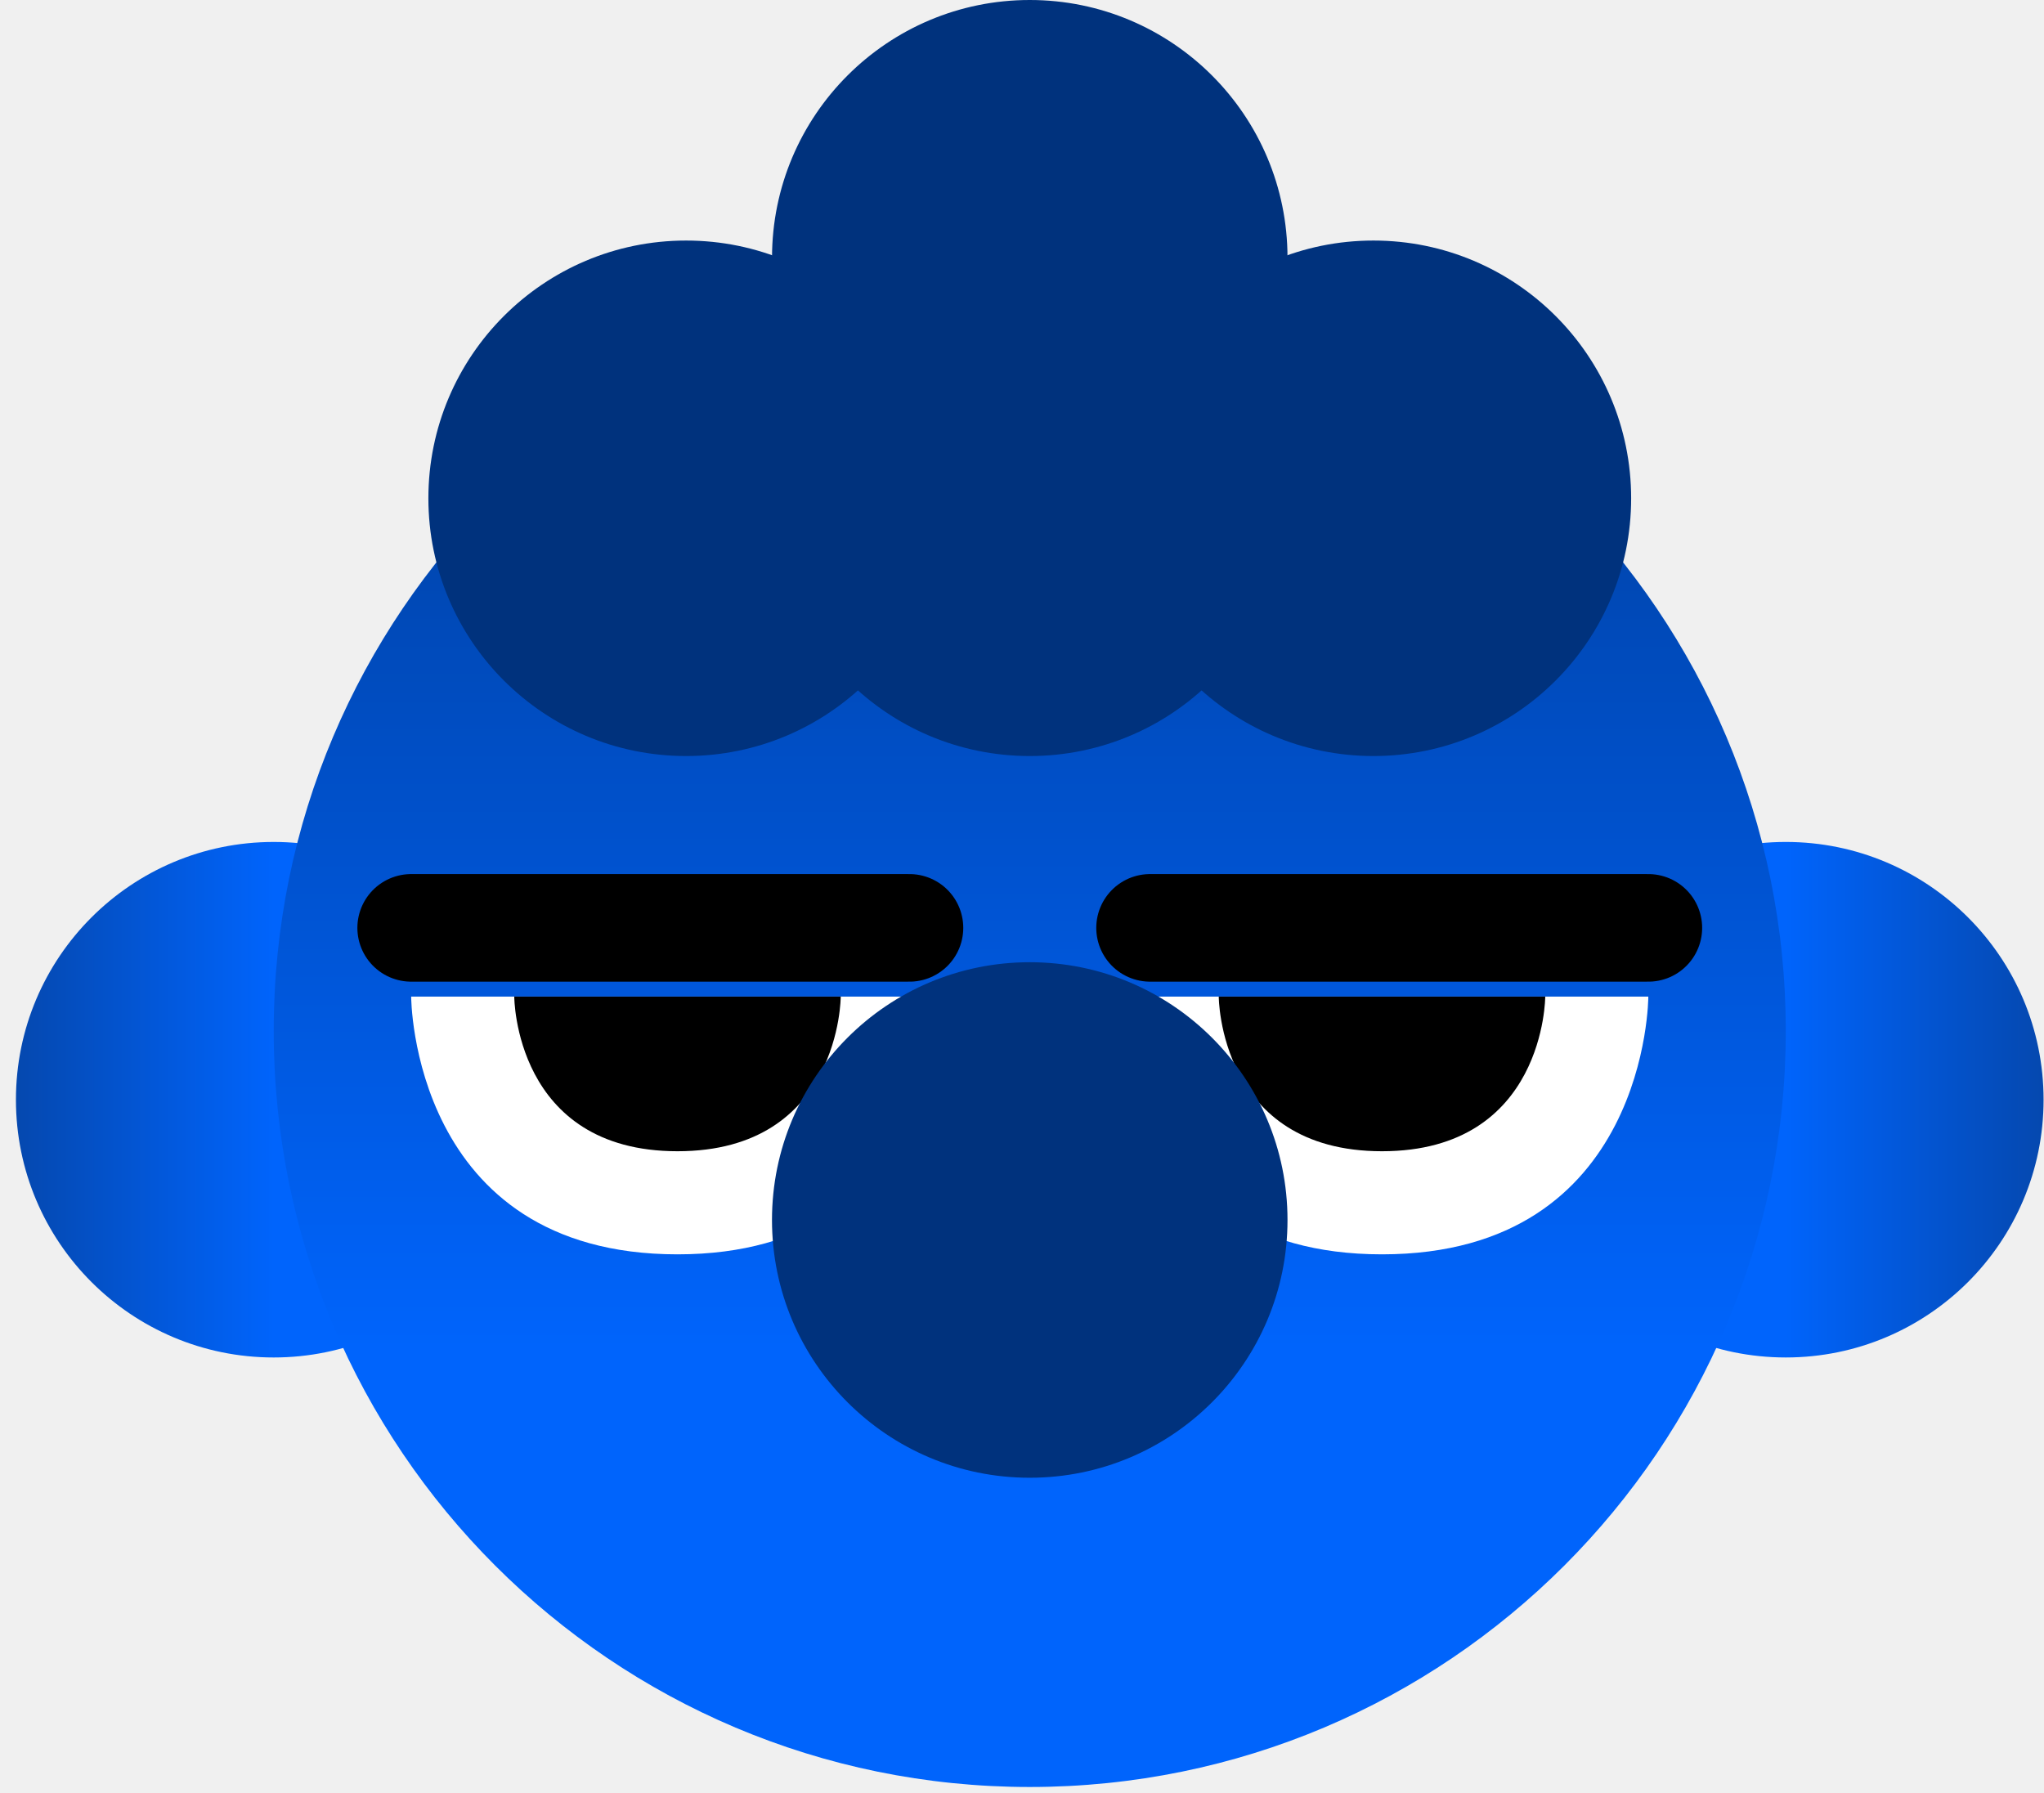
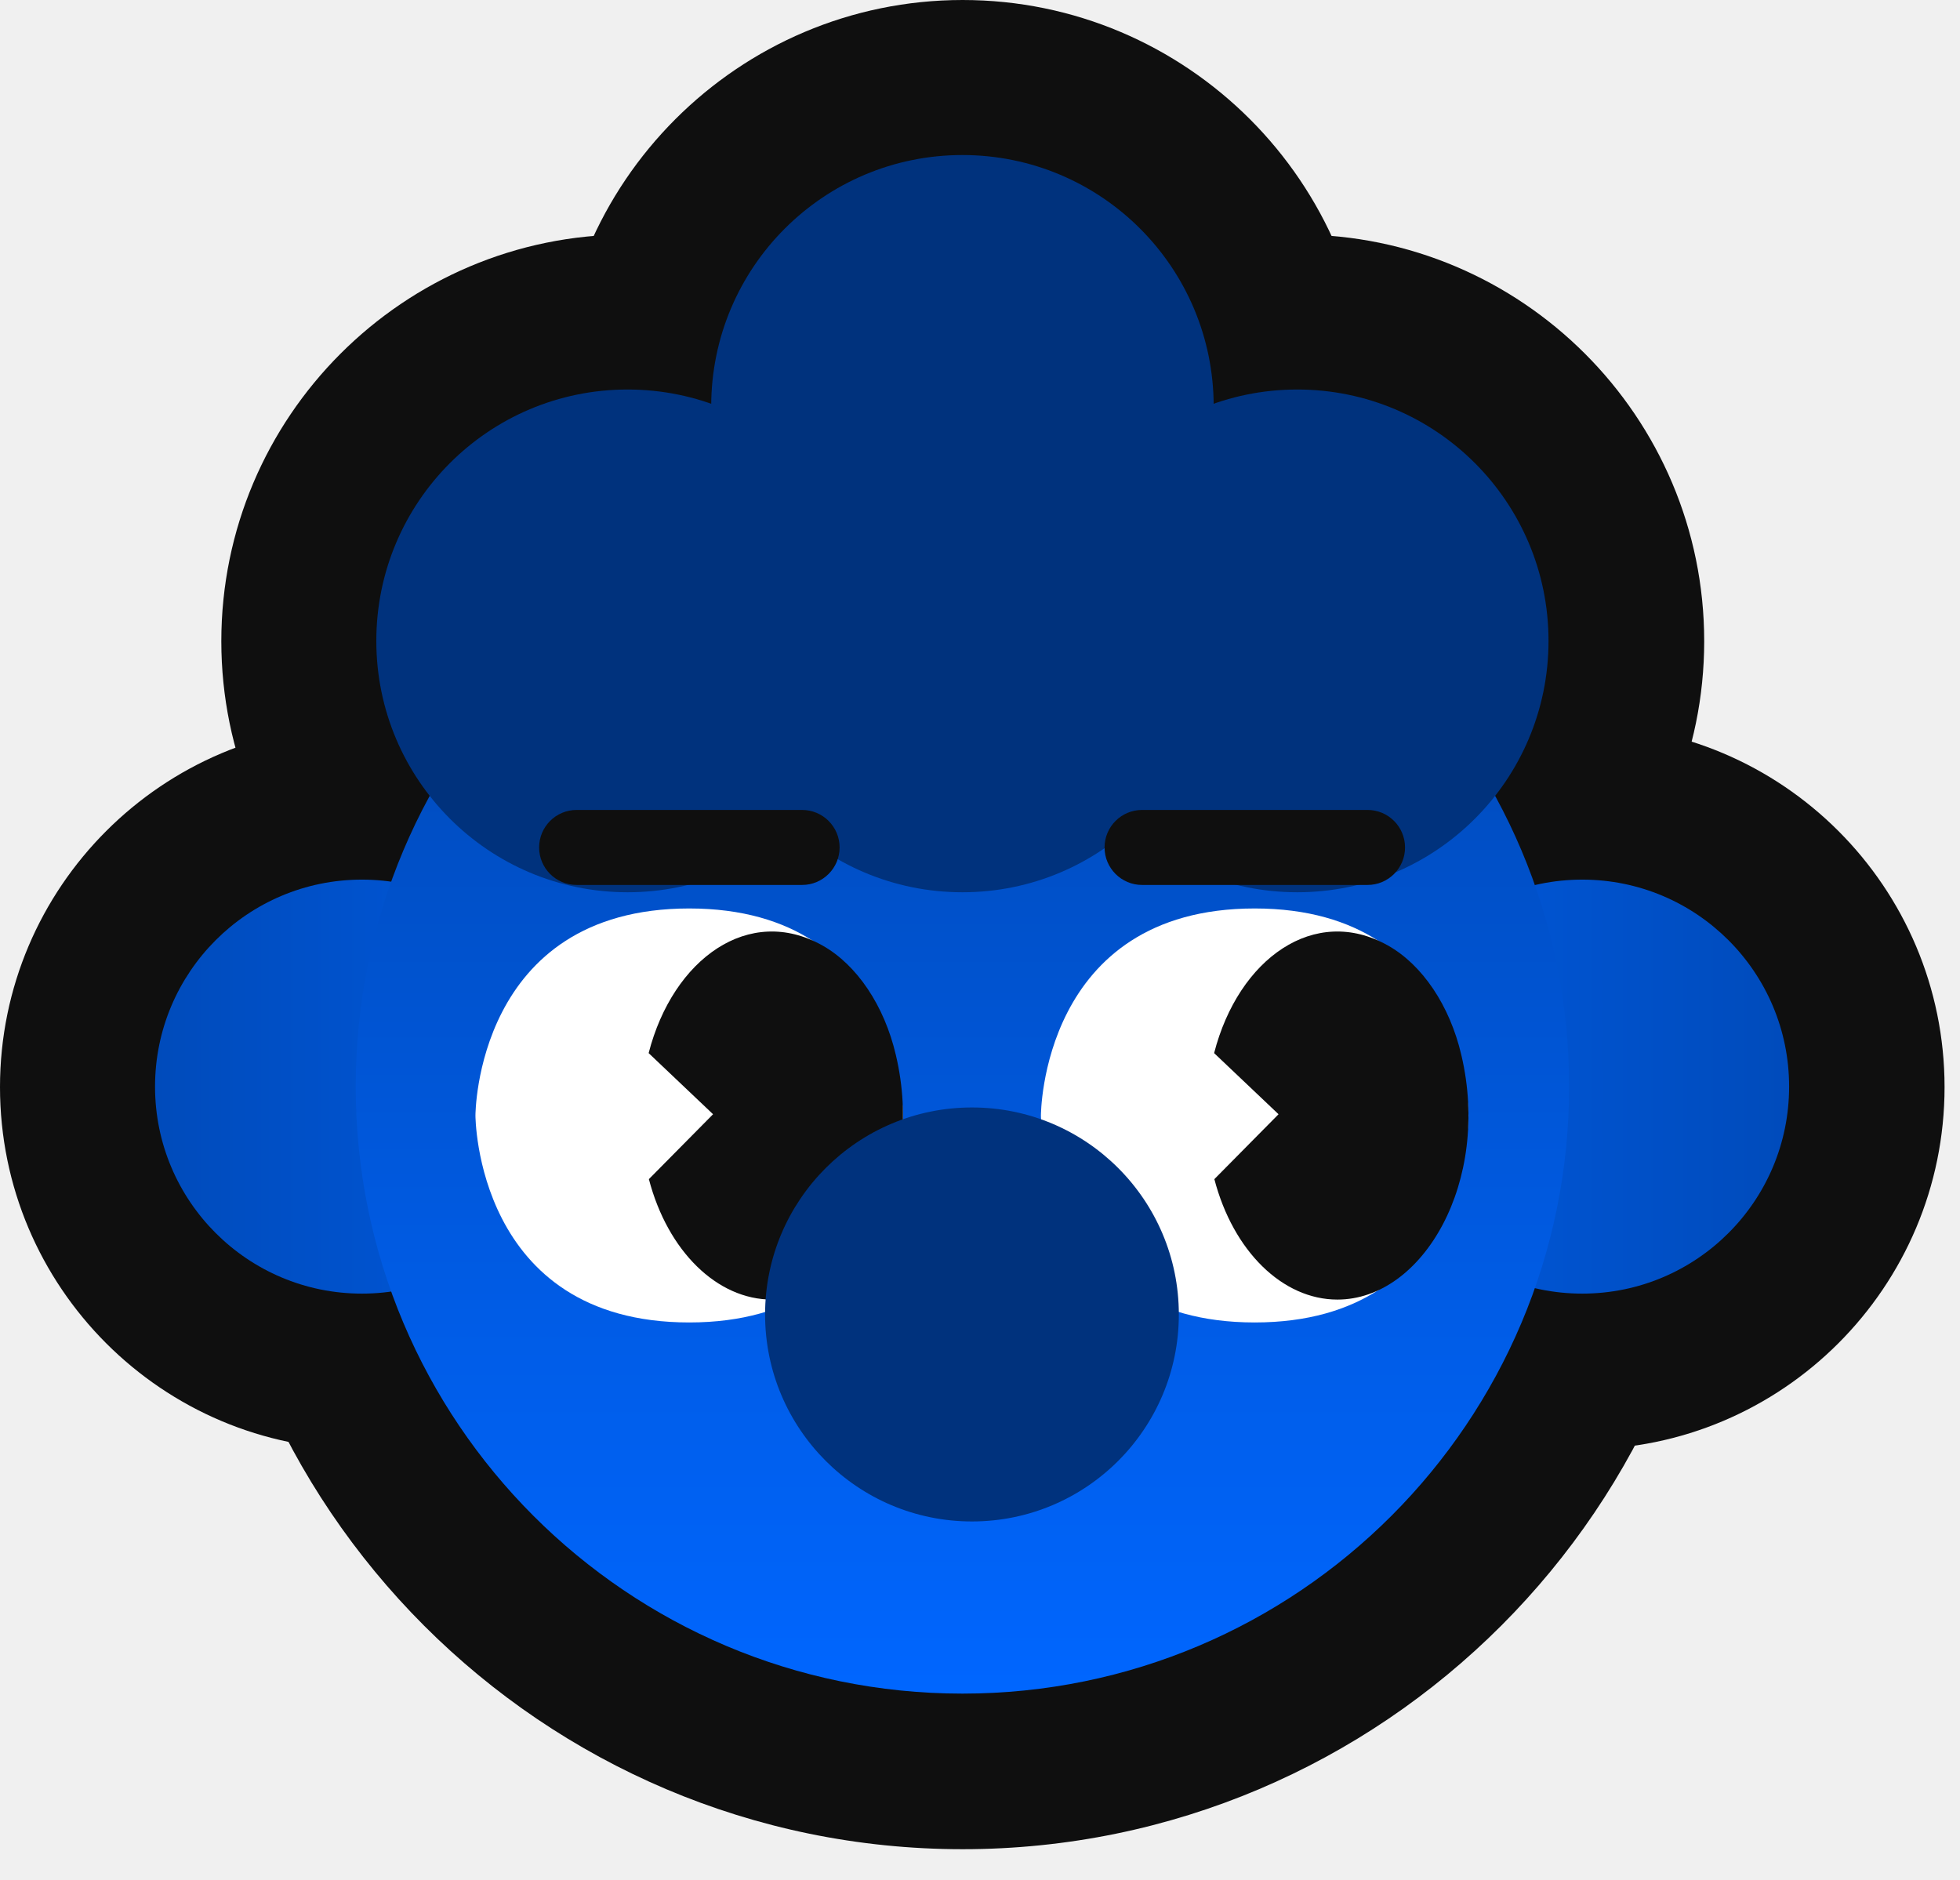
- <svg xmlns="http://www.w3.org/2000/svg" width="57" height="50" viewBox="0 0 57 50" fill="none">
-   <circle cx="49.8" cy="30.667" r="7.188" fill="url(#paint0_linear_1022_633)" />
-   <circle cx="7.188" cy="7.188" r="7.188" transform="matrix(-1 0 0 1 14.8203 23.4792)" fill="url(#paint1_linear_1022_633)" />
-   <circle cx="28.716" cy="28.75" r="21.083" fill="url(#paint2_linear_1022_633)" />
-   <path d="M38.539 34.979C31.112 34.979 31.112 27.792 31.112 27.792H45.966C45.966 27.792 45.966 34.979 38.539 34.979Z" fill="white" />
-   <path d="M38.539 32.104C33.987 32.104 33.987 27.792 33.987 27.792H43.091C43.091 27.792 43.091 32.104 38.539 32.104Z" fill="black" />
-   <path d="M18.893 34.979C11.466 34.979 11.466 27.792 11.466 27.792H26.32C26.32 27.792 26.32 34.979 18.893 34.979Z" fill="white" />
-   <path d="M18.893 32.104C14.341 32.104 14.341 27.792 14.341 27.792H23.445C23.445 27.792 23.445 32.104 18.893 32.104Z" fill="black" />
-   <circle cx="28.716" cy="34.021" r="7.188" fill="#00327D" />
-   <path d="M45.967 25.875H32.071" stroke="black" stroke-width="3" stroke-linecap="round" />
-   <path d="M11.466 25.875H25.362" stroke="black" stroke-width="3" stroke-linecap="round" />
-   <path d="M35.904 7.188C35.904 11.157 32.686 14.375 28.716 14.375C24.747 14.375 21.529 11.157 21.529 7.188C21.529 3.218 24.747 0 28.716 0C32.686 0 35.904 3.218 35.904 7.188Z" fill="#00327D" />
-   <path d="M26.321 13.896C26.321 17.865 23.103 21.083 19.133 21.083C15.164 21.083 11.946 17.865 11.946 13.896C11.946 9.926 15.164 6.708 19.133 6.708C23.103 6.708 26.321 9.926 26.321 13.896Z" fill="#00327D" />
-   <path d="M45.487 13.896C45.487 17.865 42.269 21.083 38.3 21.083C34.33 21.083 31.112 17.865 31.112 13.896C31.112 9.926 34.33 6.708 38.3 6.708C42.269 6.708 45.487 9.926 45.487 13.896Z" fill="#00327D" />
-   <path d="M35.904 13.896C35.904 17.865 32.686 21.083 28.716 21.083C24.747 21.083 21.529 17.865 21.529 13.896C21.529 9.926 24.747 6.708 28.716 6.708C32.686 6.708 35.904 9.926 35.904 13.896Z" fill="#00327D" />
+ <svg xmlns="http://www.w3.org/2000/svg" width="49" height="47" viewBox="0 0 49 47" fill="none">
+   <path d="M39.561 22.003C42.416 22.003 44.733 24.322 44.733 27.178C44.733 30.035 42.416 32.353 39.561 32.353C36.706 32.353 34.388 30.035 34.388 27.178C34.388 24.322 36.706 22.003 39.561 22.003ZM39.561 18.121C34.571 18.121 30.508 22.181 30.508 27.178C30.508 32.176 34.566 36.236 39.561 36.236C44.556 36.236 48.614 32.176 48.614 27.178C48.614 22.181 44.556 18.121 39.561 18.121Z" fill="#0F0F0F" />
+   <path d="M9.053 22.003C11.908 22.003 14.225 24.322 14.225 27.178C14.225 30.035 11.908 32.353 9.053 32.353C6.198 32.353 3.881 30.035 3.881 27.178C3.881 24.322 6.198 22.003 9.053 22.003ZM9.053 18.121C4.064 18.121 0 22.181 0 27.178C0 32.176 4.058 36.236 9.053 36.236C14.048 36.236 18.106 32.176 18.106 27.178C18.106 22.181 14.048 18.121 9.053 18.121Z" fill="#0F0F0F" />
+   <path d="M24.066 11.997C32.443 11.997 39.234 18.792 39.234 27.173C39.234 35.554 32.443 42.348 24.066 42.348C15.69 42.348 8.898 35.554 8.898 27.173C8.898 18.792 15.69 11.997 24.066 11.997ZM24.066 8.115C13.561 8.115 5.018 16.662 5.018 27.173C5.018 37.683 13.561 46.231 24.066 46.231C34.572 46.231 43.115 37.683 43.115 27.173C43.115 16.662 34.572 8.115 24.066 8.115Z" fill="#0F0F0F" />
+   <path d="M24.066 3.883C27.537 3.883 30.347 6.695 30.347 10.167C30.347 13.639 27.537 16.451 24.066 16.451C20.596 16.451 17.785 13.639 17.785 10.167C17.785 6.695 20.596 3.883 24.066 3.883ZM24.066 0C18.461 0 13.904 4.559 13.904 10.167C13.904 15.774 18.461 20.334 24.066 20.334C29.671 20.334 34.228 15.774 34.228 10.167C34.228 4.559 29.671 0 24.066 0Z" fill="#0F0F0F" />
+   <path d="M15.695 9.745C19.165 9.745 21.976 12.557 21.976 16.03C21.976 19.502 19.165 22.314 15.695 22.314C12.224 22.314 9.414 19.502 9.414 16.03C9.414 12.557 12.224 9.745 15.695 9.745ZM15.695 5.863C10.09 5.863 5.533 10.422 5.533 16.03C5.533 21.637 10.09 26.197 15.695 26.197C21.299 26.197 25.857 21.637 25.857 16.03C25.857 10.422 21.299 5.863 15.695 5.863Z" fill="#0F0F0F" />
+   <path d="M32.443 9.745C35.913 9.745 38.724 12.557 38.724 16.03C38.724 19.502 35.913 22.314 32.443 22.314C28.972 22.314 26.162 19.502 26.162 16.03C26.162 12.557 28.972 9.745 32.443 9.745ZM32.443 5.863C26.838 5.863 22.281 10.422 22.281 16.03C22.281 21.637 26.838 26.197 32.443 26.197C38.047 26.197 42.605 21.637 42.605 16.03C42.605 10.422 38.047 5.863 32.443 5.863Z" fill="#0F0F0F" />
+   <path d="M39.748 32.352C42.644 32.352 44.991 30.017 44.991 27.138C44.991 24.258 42.644 21.924 39.748 21.924C36.853 21.924 34.506 24.258 34.506 27.138C34.506 30.017 36.853 32.352 39.748 32.352Z" fill="#0F0F0F" />
+   <path d="M8.826 32.352C11.721 32.352 14.069 30.017 14.069 27.138C14.069 24.258 11.721 21.924 8.826 21.924C5.93 21.924 3.583 24.258 3.583 27.138C3.583 30.017 5.93 32.352 8.826 32.352Z" fill="#0F0F0F" />
+   <path d="M24.043 42.428C32.534 42.428 39.417 35.582 39.417 27.138C39.417 18.693 32.534 11.848 24.043 11.848C15.552 11.848 8.669 18.693 8.669 27.138C8.669 35.582 15.552 42.428 24.043 42.428Z" fill="#0F0F0F" />
+   <path d="M30.409 10.003C30.409 13.502 27.56 16.335 24.043 16.335C20.525 16.335 17.676 13.502 17.676 10.003C17.676 6.505 20.525 3.672 24.043 3.672C27.56 3.672 30.409 6.505 30.409 10.003Z" fill="#0F0F0F" />
+   <path d="M21.924 15.91C21.924 19.409 19.075 22.242 15.558 22.242C12.04 22.242 9.191 19.409 9.191 15.91C9.191 12.412 12.04 9.579 15.558 9.579C19.075 9.579 21.924 12.412 21.924 15.91Z" fill="#0F0F0F" />
+   <path d="M38.894 15.91C38.894 19.409 36.045 22.242 32.528 22.242C29.01 22.242 26.161 19.409 26.161 15.91C26.161 12.412 29.01 9.579 32.528 9.579C36.045 9.579 38.894 12.412 38.894 15.91Z" fill="#0F0F0F" />
+   <path d="M30.409 15.91C30.409 19.409 27.56 22.242 24.043 22.242C20.525 22.242 17.676 19.409 17.676 15.91C17.676 12.412 20.525 9.579 24.043 9.579C27.56 9.579 30.409 12.412 30.409 15.91Z" fill="#0F0F0F" />
+   <path d="M39.556 32.341C42.412 32.341 44.728 30.024 44.728 27.166C44.728 24.308 42.412 21.991 39.556 21.991C36.699 21.991 34.383 24.308 34.383 27.166C34.383 30.024 36.699 32.341 39.556 32.341Z" fill="url(#paint0_linear_1697_797)" />
+   <path d="M9.048 32.341C11.905 32.341 14.22 30.024 14.22 27.166C14.22 24.308 11.905 21.991 9.048 21.991C6.191 21.991 3.876 24.308 3.876 27.166C3.876 30.024 6.191 32.341 9.048 32.341Z" fill="url(#paint1_linear_1697_797)" />
+   <path d="M24.061 42.341C32.438 42.341 39.228 35.547 39.228 27.166C39.228 18.785 32.438 11.99 24.061 11.99C15.684 11.99 8.893 18.785 8.893 27.166C8.893 35.547 15.684 42.341 24.061 42.341Z" fill="url(#paint2_linear_1697_797)" />
+   <path d="M30.342 10.16C30.342 13.632 27.531 16.444 24.061 16.444C20.59 16.444 17.78 13.632 17.78 10.16C17.78 6.688 20.59 3.876 24.061 3.876C27.531 3.876 30.342 6.688 30.342 10.16Z" fill="#00327D" />
+   <path d="M21.971 16.023C21.971 19.495 19.16 22.307 15.69 22.307C12.219 22.307 9.408 19.495 9.408 16.023C9.408 12.551 12.219 9.738 15.69 9.738C19.16 9.738 21.971 12.551 21.971 16.023Z" fill="#00327D" />
+   <path d="M38.713 16.023C38.713 19.495 35.902 22.307 32.432 22.307C28.961 22.307 26.151 19.495 26.151 16.023C26.151 12.551 28.961 9.738 32.432 9.738C35.902 9.738 38.713 12.551 38.713 16.023Z" fill="#00327D" />
+   <path d="M30.342 16.023C30.342 19.495 27.531 22.307 24.061 22.307C20.59 22.307 17.78 19.495 17.78 16.023C17.78 12.551 20.59 9.738 24.061 9.738C27.531 9.738 30.342 12.551 30.342 16.023Z" fill="#00327D" />
+   <path d="M22.575 27.887C22.575 27.887 22.575 33.062 17.23 33.062C11.886 33.062 11.886 27.887 11.886 27.887C11.886 27.887 11.886 22.712 17.23 22.712C22.575 22.712 22.575 27.887 22.575 27.887Z" fill="white" />
+   <path d="M17.824 27.854C17.286 27.343 16.754 26.838 16.216 26.328C16.826 23.96 18.733 22.607 20.562 23.638C21.422 24.121 22.109 25.141 22.397 26.378C23.14 29.529 21.444 32.49 19.298 32.49C17.929 32.49 16.693 31.281 16.222 29.479C16.754 28.941 17.292 28.397 17.824 27.859V27.854Z" fill="#0F0F0F" />
+   <path d="M36.712 27.887C36.712 27.887 36.712 33.062 31.367 33.062C26.023 33.062 26.023 27.887 26.023 27.887C26.023 27.887 26.023 22.712 31.367 22.712C36.712 22.712 36.712 27.887 36.712 27.887Z" fill="white" />
+   <path d="M31.961 27.854C31.423 27.343 30.891 26.838 30.353 26.328C30.963 23.96 32.87 22.607 34.699 23.638C35.559 24.121 36.246 25.141 36.534 26.378C37.277 29.529 35.581 32.49 33.435 32.49C32.066 32.49 30.83 31.281 30.359 29.479C30.891 28.941 31.428 28.397 31.961 27.859V27.854Z" fill="#0F0F0F" />
+   <path d="M24.299 38.037C27.156 38.037 29.471 35.72 29.471 32.862C29.471 30.004 27.156 27.687 24.299 27.687C21.442 27.687 19.127 30.004 19.127 32.862C19.127 35.72 21.442 38.037 24.299 38.037Z" fill="#00327D" />
+   <path d="M34.189 20.249H28.551C28.034 20.249 27.614 20.669 27.614 21.187C27.614 21.704 28.034 22.124 28.551 22.124H34.189C34.707 22.124 35.126 21.704 35.126 21.187C35.126 20.669 34.707 20.249 34.189 20.249Z" fill="#0F0F0F" />
+   <path d="M20.053 20.249H14.415C13.897 20.249 13.478 20.669 13.478 21.187C13.478 21.704 13.897 22.124 14.415 22.124H20.053C20.57 22.124 20.99 21.704 20.99 21.187C20.99 20.669 20.57 20.249 20.053 20.249Z" fill="#0F0F0F" />
  <defs>
-     <linearGradient id="paint0_linear_1022_633" x1="49.8" y1="30.667" x2="56.987" y2="30.667" gradientUnits="userSpaceOnUse">
-       <stop stop-color="#0064FC" />
-       <stop offset="1" stop-color="#0548AF" />
+     <linearGradient id="paint0_linear_1697_797" x1="24.302" y1="23.129" x2="44.728" y2="23.129" gradientUnits="userSpaceOnUse">
+       <stop stop-color="#0066FF" />
+       <stop offset="1" stop-color="#004BBB" />
    </linearGradient>
-     <linearGradient id="paint1_linear_1022_633" x1="7.188" y1="7.188" x2="14.375" y2="7.188" gradientUnits="userSpaceOnUse">
-       <stop stop-color="#0064FC" />
-       <stop offset="1" stop-color="#0548AF" />
+     <linearGradient id="paint1_linear_1697_797" x1="24.302" y1="23.129" x2="3.876" y2="23.129" gradientUnits="userSpaceOnUse">
+       <stop stop-color="#0066FF" />
+       <stop offset="1" stop-color="#004BBB" />
    </linearGradient>
-     <linearGradient id="paint2_linear_1022_633" x1="28.716" y1="7.667" x2="28.716" y2="49.834" gradientUnits="userSpaceOnUse">
+     <linearGradient id="paint2_linear_1697_797" x1="24.302" y1="3.876" x2="24.302" y2="42.348" gradientUnits="userSpaceOnUse">
      <stop stop-color="#003D99" />
-       <stop offset="0.71" stop-color="#0064FC" />
+       <stop offset="1" stop-color="#0066FF" />
    </linearGradient>
  </defs>
</svg>
